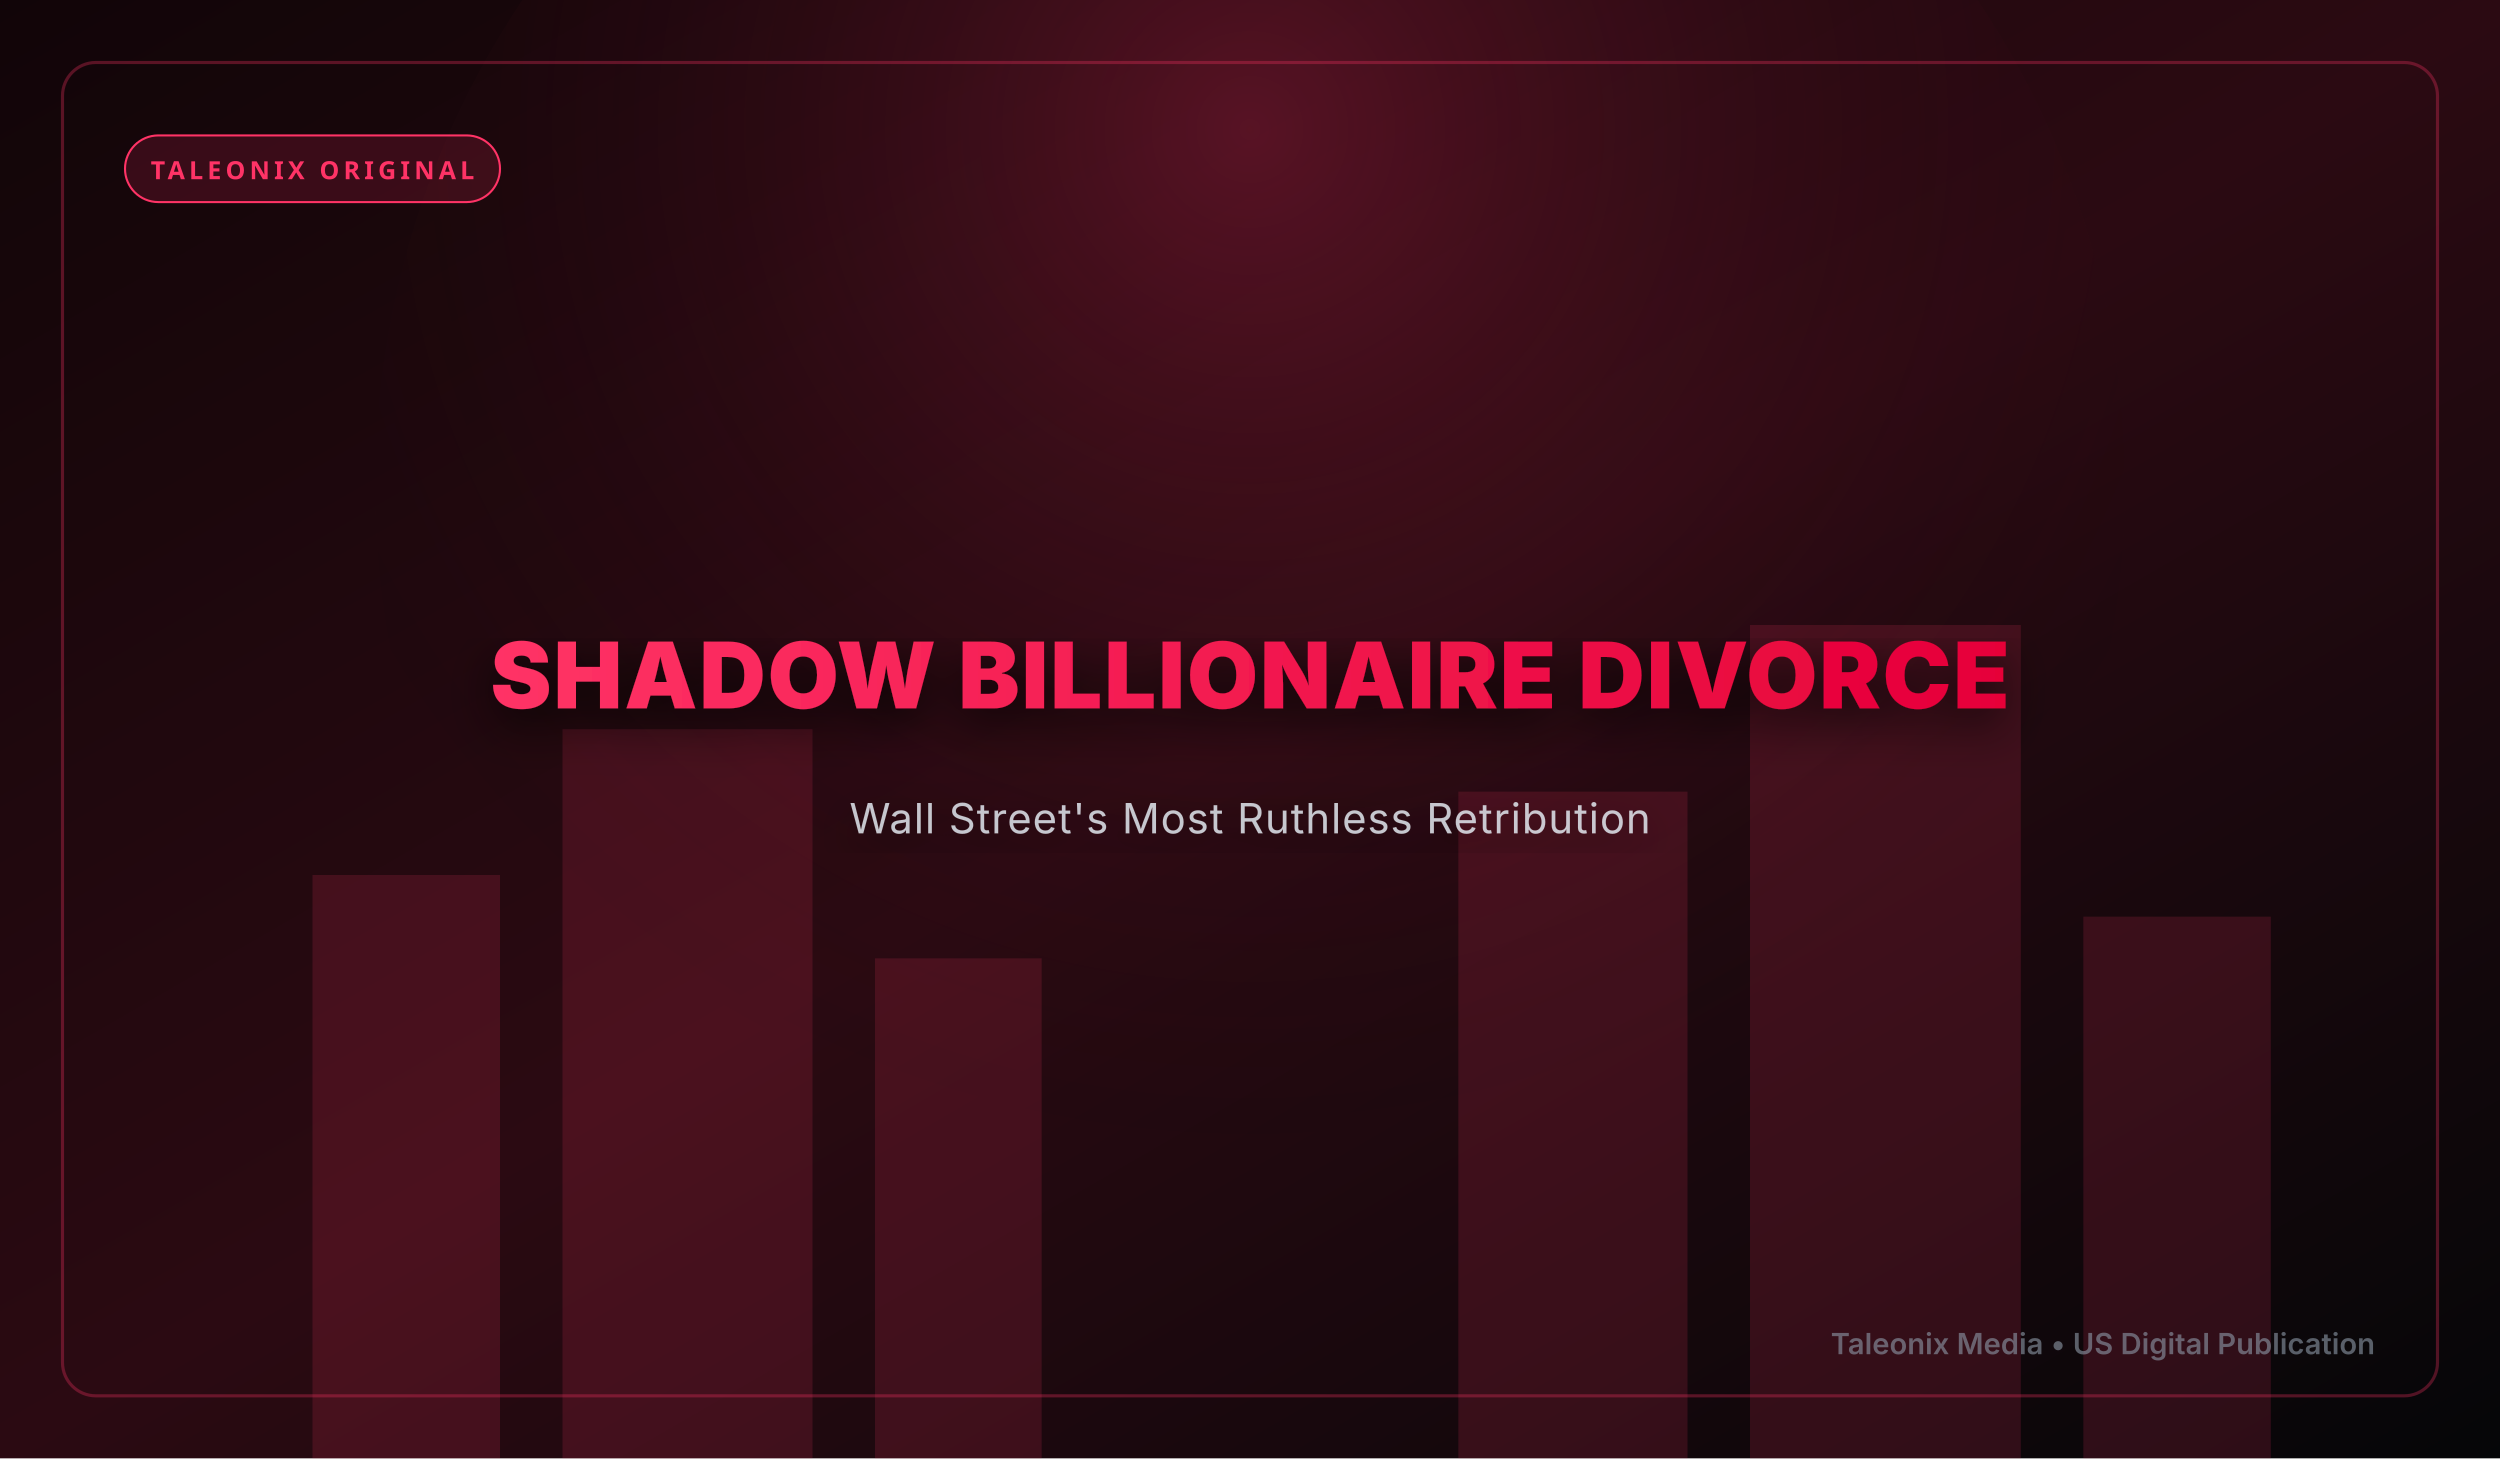
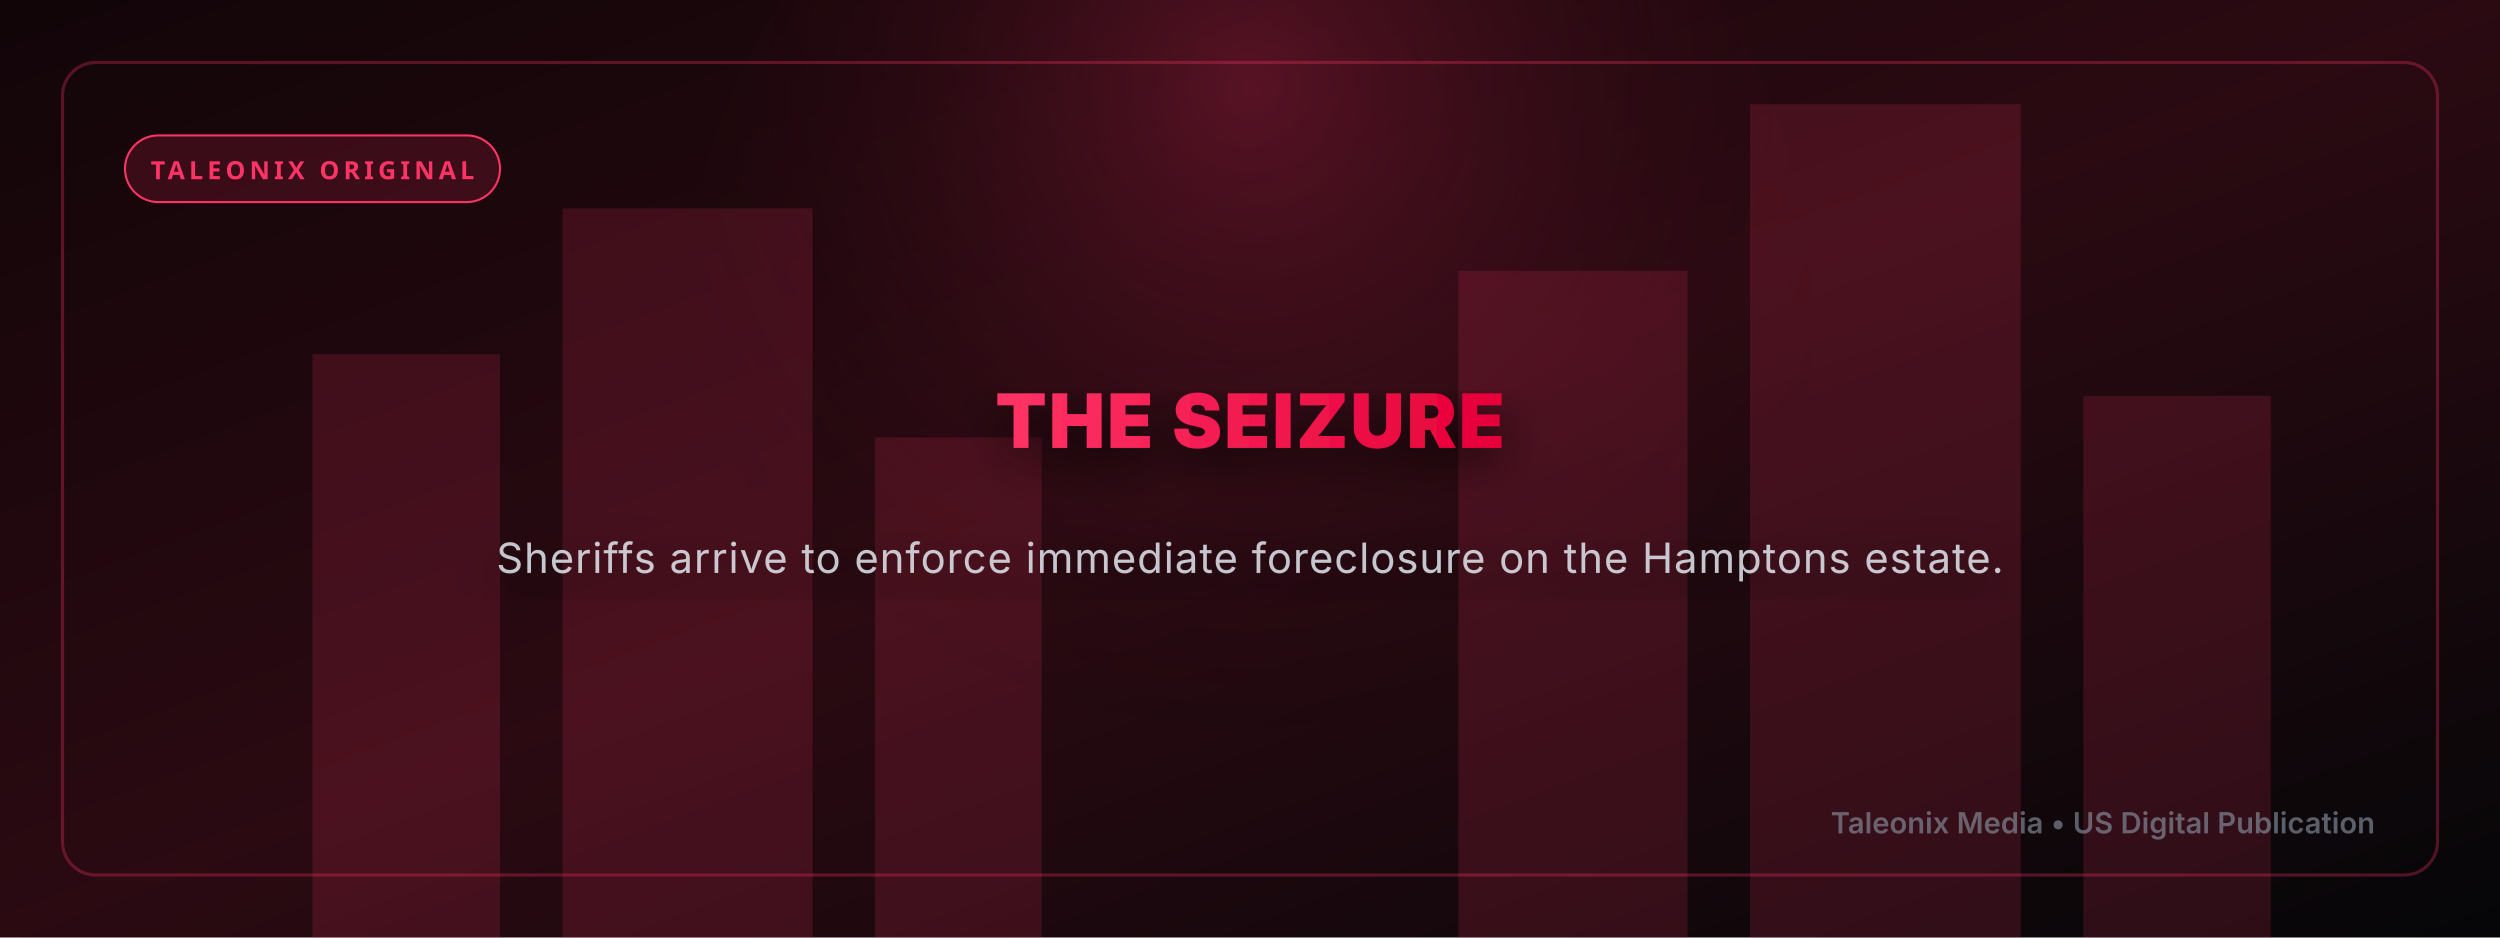
- <svg xmlns="http://www.w3.org/2000/svg" viewBox="0 0 1200 700" width="100%" height="100%">
+ <svg xmlns="http://www.w3.org/2000/svg" viewBox="0 0 1200 450" width="100%" height="100%">
  <defs>
    <linearGradient id="bgGrad" x1="0%" y1="0%" x2="100%" y2="100%">
      <stop offset="0%" stop-color="#110508" />
      <stop offset="50%" stop-color="#2B0A12" />
      <stop offset="100%" stop-color="#050608" />
    </linearGradient>
    <linearGradient id="textGrad" x1="0%" y1="0%" x2="100%" y2="0%">
      <stop offset="0%" stop-color="#FF3366" />
      <stop offset="100%" stop-color="#E60039" />
    </linearGradient>
    <radialGradient id="glowGrad" cx="50%" cy="30%" r="60%">
      <stop offset="0%" stop-color="rgba(255, 51, 102, 0.25)" />
      <stop offset="100%" stop-color="transparent" />
    </radialGradient>
    <filter id="shadow" x="-10%" y="-10%" width="120%" height="120%">
      <feDropShadow dx="0" dy="8" stdDeviation="12" flood-color="#000000" flood-opacity="0.8" />
    </filter>
  </defs>
-   <rect width="1200" height="700" fill="url(#bgGrad)" />
-   <circle cx="600" cy="233.333" r="420" fill="url(#glowGrad)" />
+   <rect width="1200" height="450" fill="url(#bgGrad)" />
+   <circle cx="600" cy="150" r="270" fill="url(#glowGrad)" />
  <g opacity="0.15">
-     <rect x="150" y="420" width="90" height="280" fill="#FF3366" />
-     <rect x="270" y="350" width="120" height="350" fill="#FF3366" />
-     <rect x="420" y="460" width="80" height="240" fill="#FF3366" />
-     <rect x="700" y="380" width="110" height="320" fill="#FF3366" />
-     <rect x="840" y="300" width="130" height="400" fill="#FF3366" />
-     <rect x="1000" y="440" width="90" height="260" fill="#FF3366" />
+     <rect x="150" y="170" width="90" height="280" fill="#FF3366" />
+     <rect x="270" y="100" width="120" height="350" fill="#FF3366" />
+     <rect x="420" y="210" width="80" height="240" fill="#FF3366" />
+     <rect x="700" y="130" width="110" height="320" fill="#FF3366" />
+     <rect x="840" y="50" width="130" height="400" fill="#FF3366" />
+     <rect x="1000" y="190" width="90" height="260" fill="#FF3366" />
  </g>
-   <rect x="30" y="30" width="1140" height="640" fill="none" stroke="#FF3366" stroke-width="1.5" stroke-opacity="0.3" rx="16" />
+   <rect x="30" y="30" width="1140" height="390" fill="none" stroke="#FF3366" stroke-width="1.5" stroke-opacity="0.3" rx="16" />
  <g transform="translate(60, 65)">
    <rect width="180" height="32" rx="16" fill="#FF3366" fill-opacity="0.15" stroke="#FF3366" stroke-width="1" />
    <text x="90" y="21" fill="#FF3366" font-family="'Outfit', sans-serif" font-size="12" font-weight="700" text-anchor="middle" letter-spacing="2">TALEONIX ORIGINAL</text>
  </g>
  <g filter="url(#shadow)" text-anchor="middle">
-     <text x="600" y="340" fill="url(#textGrad)" font-family="'Outfit', 'Inter', sans-serif" font-size="44" font-weight="900" letter-spacing="1">
-         SHADOW BILLIONAIRE DIVORCE
+     <text x="600" y="215" fill="url(#textGrad)" font-family="'Outfit', 'Inter', sans-serif" font-size="36" font-weight="900" letter-spacing="1">
+         THE SEIZURE
      </text>
-     <text x="600" y="400" fill="#E0E6ED" font-family="'Lora', 'Inter', sans-serif" font-size="20" font-weight="400" opacity="0.85" letter-spacing="0.5">
-         Wall Street's Most Ruthless Retribution
+     <text x="600" y="275" fill="#E0E6ED" font-family="'Lora', 'Inter', sans-serif" font-size="20" font-weight="400" opacity="0.85" letter-spacing="0.5">
+         Sheriffs arrive to enforce immediate foreclosure on the Hamptons estate.
      </text>
  </g>
-   <text x="1140" y="650" fill="#8E9AA8" font-family="'Inter', sans-serif" font-size="14" font-weight="600" text-anchor="end" opacity="0.6">
+   <text x="1140" y="400" fill="#8E9AA8" font-family="'Inter', sans-serif" font-size="14" font-weight="600" text-anchor="end" opacity="0.6">
      Taleonix Media • US Digital Publication
    </text>
</svg>
